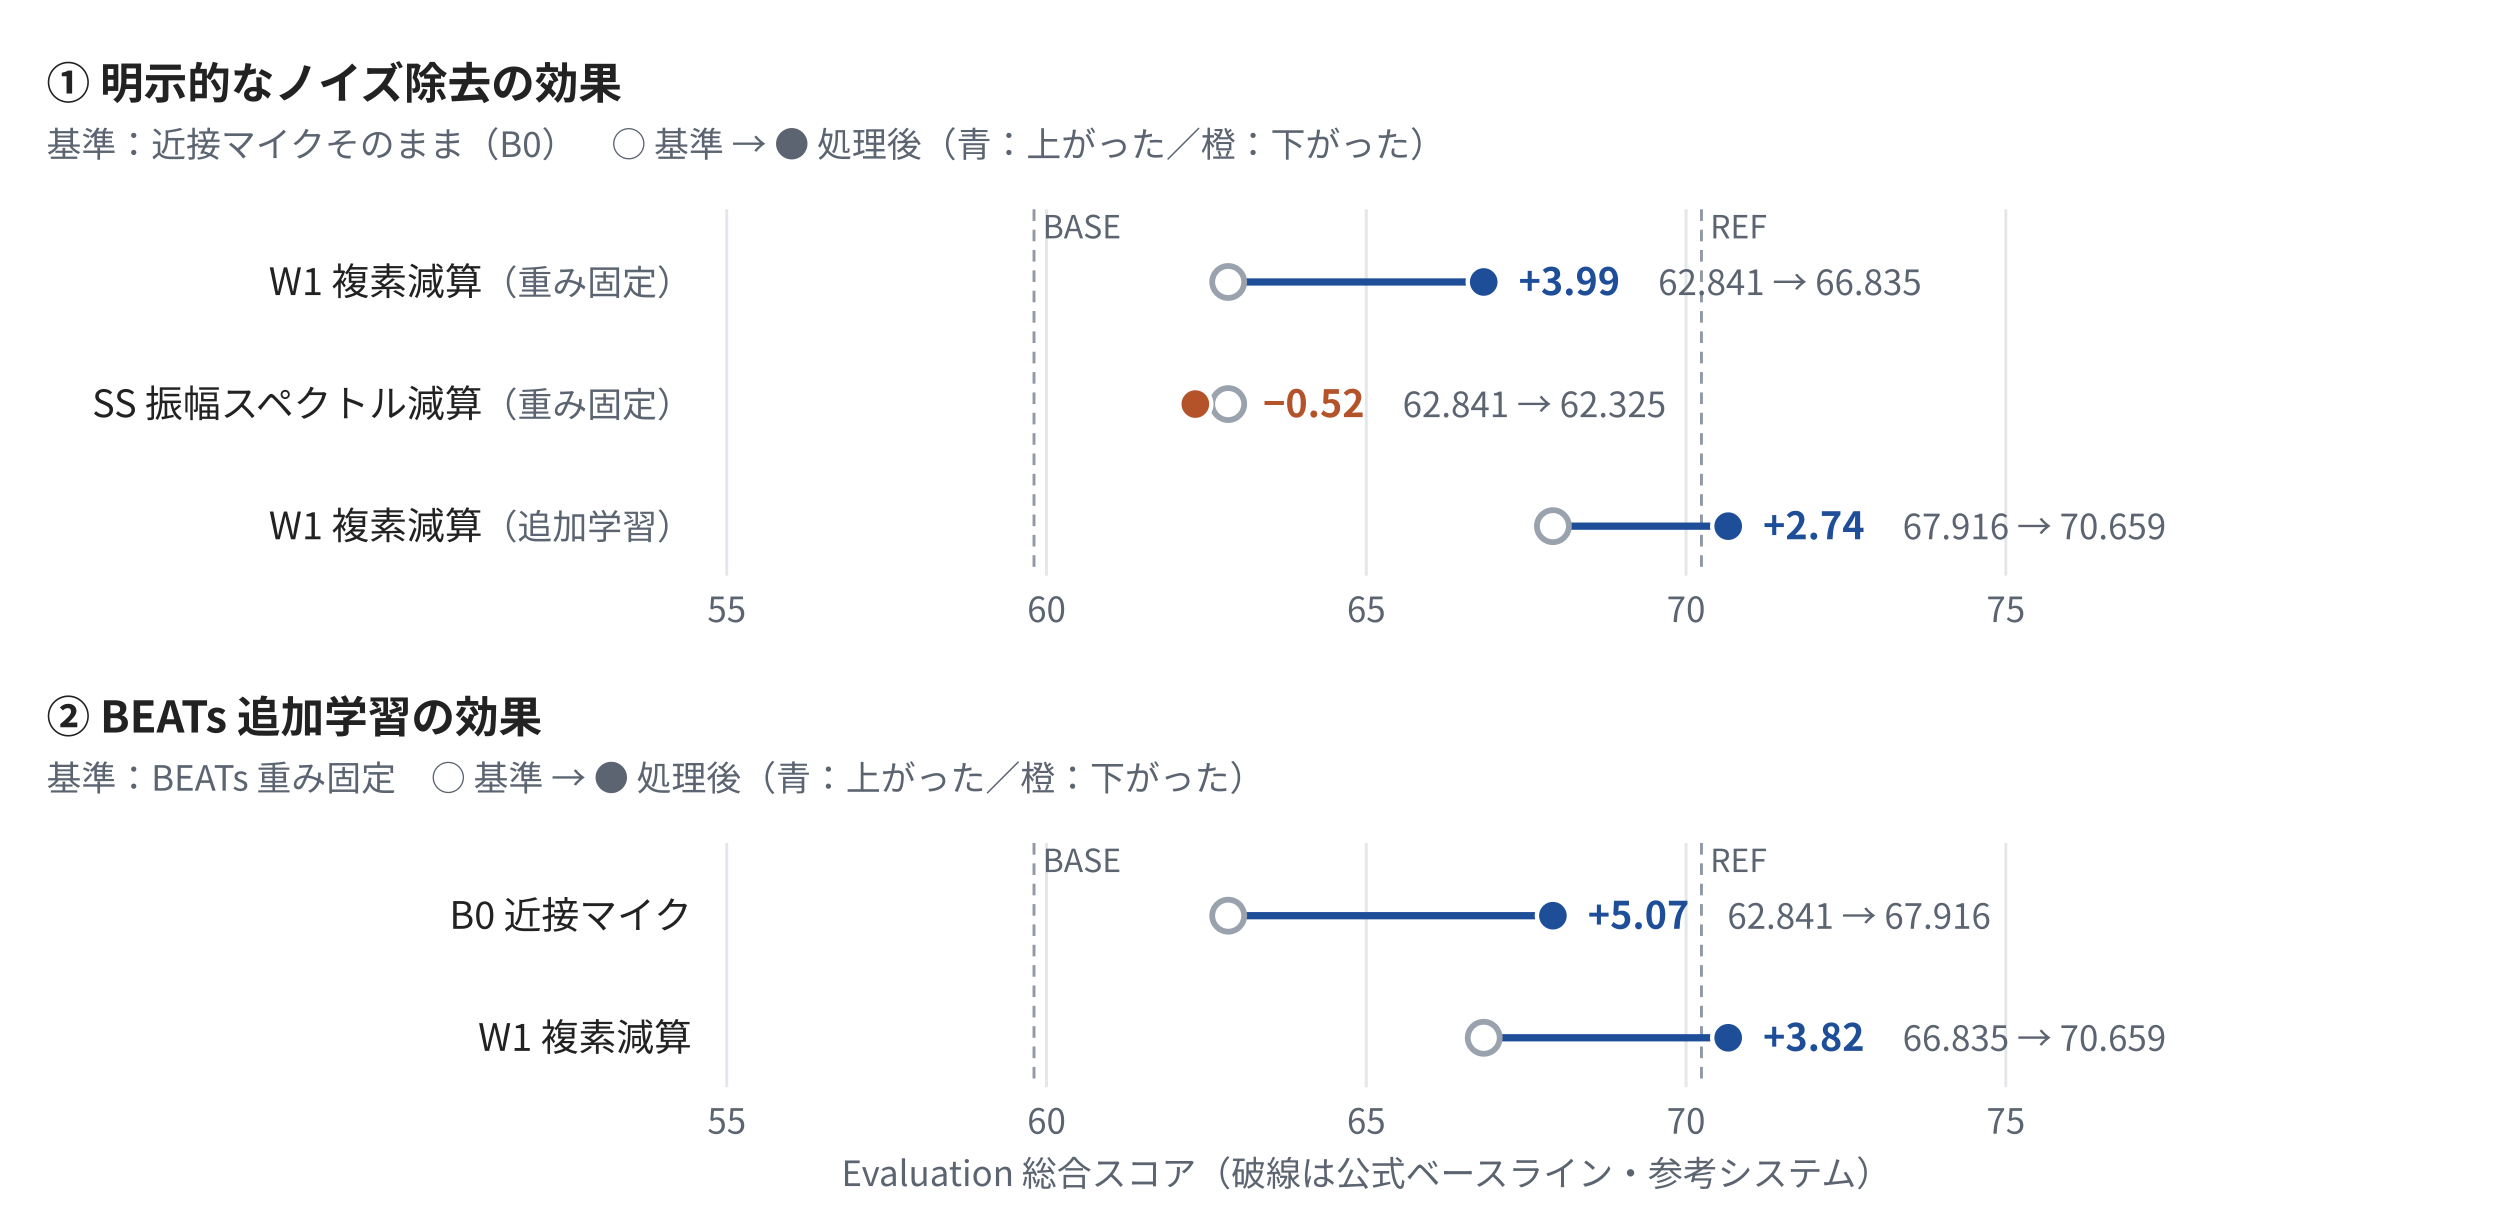
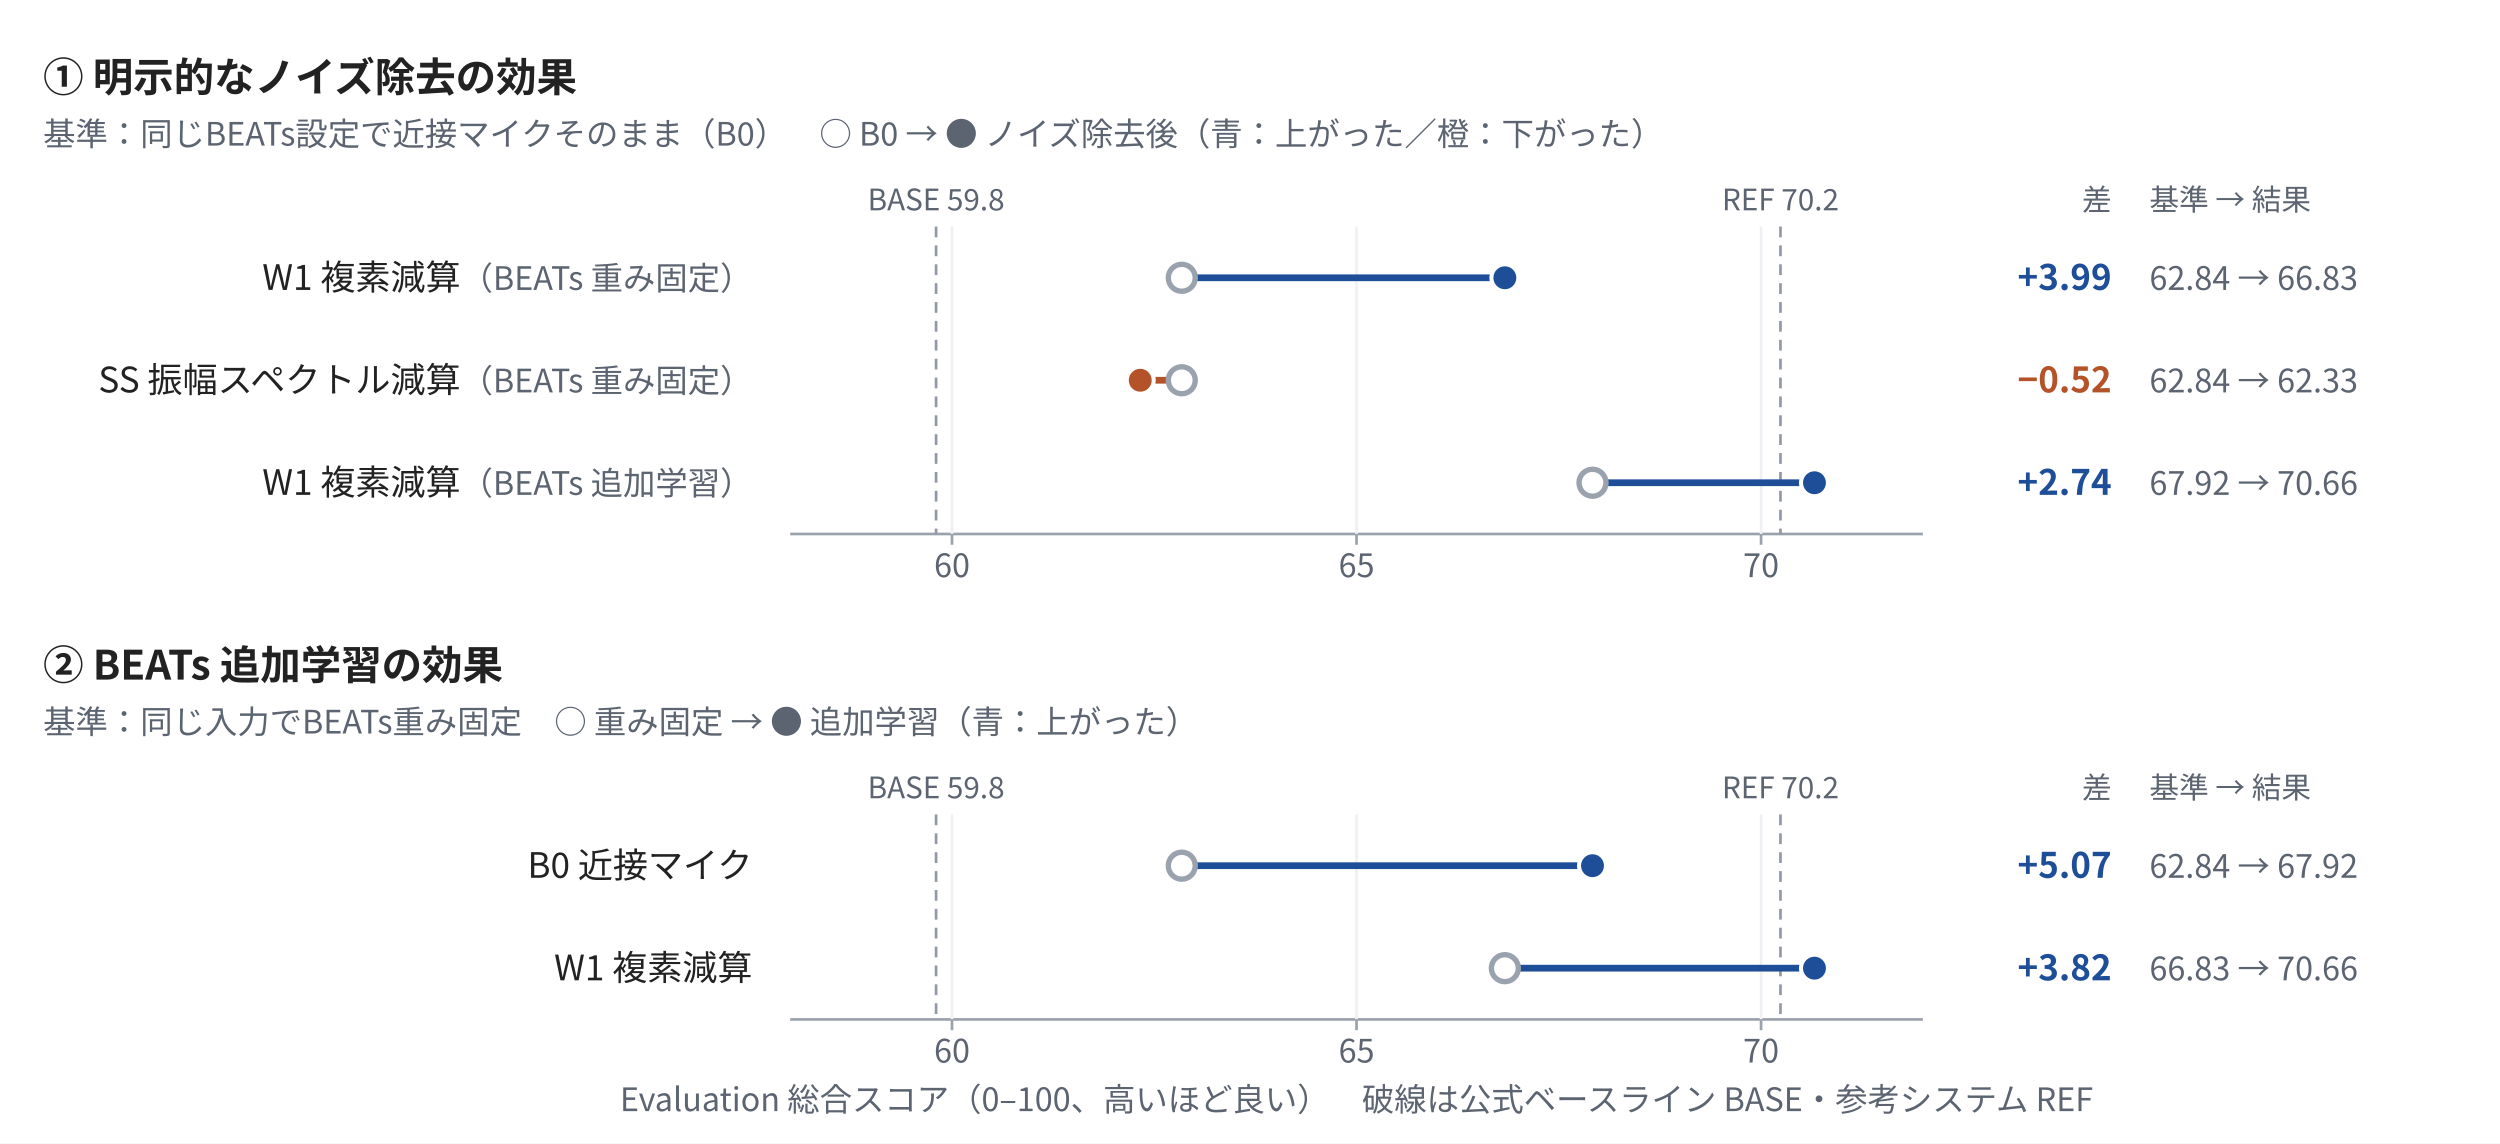
- <svg xmlns="http://www.w3.org/2000/svg" width="860" height="420" viewBox="0 0 860 420" font-family="'Hiragino Sans','Noto Sans CJK JP','Yu Gothic',Meiryo,sans-serif" font-size="13">
-   <rect width="860" height="420" fill="#ffffff" />
+ <svg xmlns="http://www.w3.org/2000/svg" width="927" height="424" viewBox="0 0 927 424" font-family="'Hiragino Sans','Noto Sans CJK JP','Yu Gothic',Meiryo,sans-serif" font-size="13">
+   <rect width="927" height="424" fill="#ffffff" />
  <text x="16" y="34" font-size="15" font-weight="bold" fill="#222222">① 明示的なノイズ除去の効果</text>
-   <text x="16" y="54" font-size="12" fill="#5b6470">基準：近接マイクそのまま（B0）　○ 基準 → ● 処理後（青：上がった／橙：下がった）</text>
-   <line x1="250.0" y1="72" x2="250.0" y2="198" stroke="#e3e6ea" />
-   <text x="250.0" y="214" text-anchor="middle" font-size="12" fill="#5b6470">55</text>
-   <line x1="360.0" y1="72" x2="360.0" y2="198" stroke="#e3e6ea" />
-   <text x="360.0" y="214" text-anchor="middle" font-size="12" fill="#5b6470">60</text>
-   <line x1="470.0" y1="72" x2="470.0" y2="198" stroke="#e3e6ea" />
-   <text x="470.0" y="214" text-anchor="middle" font-size="12" fill="#5b6470">65</text>
-   <line x1="580.0" y1="72" x2="580.0" y2="198" stroke="#e3e6ea" />
-   <text x="580.0" y="214" text-anchor="middle" font-size="12" fill="#5b6470">70</text>
-   <line x1="690.0" y1="72" x2="690.0" y2="198" stroke="#e3e6ea" />
-   <text x="690.0" y="214" text-anchor="middle" font-size="12" fill="#5b6470">75</text>
-   <line x1="355.7" y1="72" x2="355.7" y2="198" stroke="#9099a5" stroke-dasharray="4 3" />
-   <text x="358.7" y="82" font-size="11" fill="#5b6470">BASE</text>
-   <line x1="585.3" y1="72" x2="585.3" y2="198" stroke="#9099a5" stroke-dasharray="4 3" />
-   <text x="588.3" y="82" font-size="11" fill="#5b6470">REF</text>
-   <text x="238" y="101.5" text-anchor="end" fill="#222222">W1 複素減算<tspan fill="#5b6470" font-size="12">（重み固定）</tspan>
+   <text x="16" y="54" font-size="12" fill="#5b6470">基準：同じBEATs設定で近接マイクそのまま（B0）　○ B0 → ● ノイズ除去後（青：上がった／橙：下がった）</text>
+   <text x="347.1" y="78" text-anchor="middle" font-size="11" fill="#5b6470">BASE 59.8</text>
+   <text x="660.2" y="78" text-anchor="middle" font-size="11" fill="#5b6470">REF 70.2</text>
+   <text x="783" y="78" text-anchor="end" font-size="11" fill="#5b6470">差</text>
+   <text x="797" y="78" font-size="11" fill="#5b6470">基準 → 結果</text>
+   <line x1="293" y1="198" x2="713" y2="198" stroke="#9aa3ad" />
+   <line x1="353.0" y1="84" x2="353.0" y2="198" stroke="#eef0f3" />
+   <line x1="353.0" y1="198" x2="353.0" y2="202" stroke="#9aa3ad" />
+   <text x="353.0" y="214" text-anchor="middle" font-size="12" fill="#5b6470">60</text>
+   <line x1="503.0" y1="84" x2="503.0" y2="198" stroke="#eef0f3" />
+   <line x1="503.0" y1="198" x2="503.0" y2="202" stroke="#9aa3ad" />
+   <text x="503.0" y="214" text-anchor="middle" font-size="12" fill="#5b6470">65</text>
+   <line x1="653.0" y1="84" x2="653.0" y2="198" stroke="#eef0f3" />
+   <line x1="653.0" y1="198" x2="653.0" y2="202" stroke="#9aa3ad" />
+   <text x="653.0" y="214" text-anchor="middle" font-size="12" fill="#5b6470">70</text>
+   <line x1="347.1" y1="84" x2="347.1" y2="198" stroke="#9099a5" stroke-dasharray="4 3" />
+   <line x1="660.2" y1="84" x2="660.2" y2="198" stroke="#9099a5" stroke-dasharray="4 3" />
+   <text x="279" y="107.5" text-anchor="end" fill="#222222">W1 複素減算<tspan fill="#5b6470" font-size="12">（BEATs 重み固定）</tspan>
  </text>
-   <line x1="422.5" y1="97.0" x2="510.4" y2="97.0" stroke="#1f4e99" stroke-width="2.5" />
-   <circle cx="422.5" cy="97.0" r="5.5" fill="#ffffff" stroke="#9aa3ad" stroke-width="2" />
-   <circle cx="510.4" cy="97.0" r="5.5" fill="#1f4e99" stroke="#ffffff" stroke-width="1.5" />
-   <text x="522.4" y="101.5" fill="#1f4e99" font-weight="bold">+3.99</text>
-   <text x="570.4" y="101.5" fill="#5b6470" font-size="12">62.841 → 66.835</text>
-   <text x="238" y="143.5" text-anchor="end" fill="#222222">SS 振幅スペクトル減算<tspan fill="#5b6470" font-size="12">（重み固定）</tspan>
+   <line x1="438.2" y1="103.0" x2="558.0" y2="103.0" stroke="#1f4e99" stroke-width="2.5" />
+   <circle cx="438.2" cy="103.0" r="5" fill="#ffffff" stroke="#9aa3ad" stroke-width="2" />
+   <circle cx="558.0" cy="103.0" r="5" fill="#1f4e99" stroke="#ffffff" stroke-width="1.5" />
+   <text x="783" y="107.5" text-anchor="end" fill="#1f4e99" font-weight="bold">+3.99</text>
+   <text x="797" y="107.5" fill="#5b6470" font-size="12">62.84 → 66.83</text>
+   <text x="279" y="145.5" text-anchor="end" fill="#222222">SS 振幅スペクトル減算<tspan fill="#5b6470" font-size="12">（BEATs 重み固定）</tspan>
  </text>
-   <line x1="422.5" y1="139.0" x2="411.2" y2="139.0" stroke="#b4532a" stroke-width="2.5" />
-   <circle cx="422.5" cy="139.0" r="5.5" fill="#ffffff" stroke="#9aa3ad" stroke-width="2" />
-   <circle cx="411.2" cy="139.0" r="5.5" fill="#b4532a" stroke="#ffffff" stroke-width="1.5" />
-   <text x="434.5" y="143.5" fill="#b4532a" font-weight="bold">−0.52</text>
-   <text x="482.5" y="143.5" fill="#5b6470" font-size="12">62.841 → 62.325</text>
-   <text x="238" y="185.5" text-anchor="end" fill="#222222">W1 複素減算<tspan fill="#5b6470" font-size="12">（追加学習）</tspan>
+   <line x1="438.2" y1="141.0" x2="422.8" y2="141.0" stroke="#b4532a" stroke-width="2.5" />
+   <circle cx="438.2" cy="141.0" r="5" fill="#ffffff" stroke="#9aa3ad" stroke-width="2" />
+   <circle cx="422.8" cy="141.0" r="5" fill="#b4532a" stroke="#ffffff" stroke-width="1.5" />
+   <text x="783" y="145.5" text-anchor="end" fill="#b4532a" font-weight="bold">−0.52</text>
+   <text x="797" y="145.5" fill="#5b6470" font-size="12">62.84 → 62.33</text>
+   <text x="279" y="183.5" text-anchor="end" fill="#222222">W1 複素減算<tspan fill="#5b6470" font-size="12">（BEATs 追加学習）</tspan>
  </text>
-   <line x1="534.2" y1="181.0" x2="594.5" y2="181.0" stroke="#1f4e99" stroke-width="2.5" />
-   <circle cx="534.2" cy="181.0" r="5.5" fill="#ffffff" stroke="#9aa3ad" stroke-width="2" />
-   <circle cx="594.5" cy="181.0" r="5.5" fill="#1f4e99" stroke="#ffffff" stroke-width="1.5" />
-   <text x="606.5" y="185.5" fill="#1f4e99" font-weight="bold">+2.74</text>
-   <text x="654.5" y="185.5" fill="#5b6470" font-size="12">67.916 → 70.659</text>
+   <line x1="590.5" y1="179.0" x2="672.8" y2="179.0" stroke="#1f4e99" stroke-width="2.5" />
+   <circle cx="590.5" cy="179.0" r="5" fill="#ffffff" stroke="#9aa3ad" stroke-width="2" />
+   <circle cx="672.8" cy="179.0" r="5" fill="#1f4e99" stroke="#ffffff" stroke-width="1.5" />
+   <text x="783" y="183.5" text-anchor="end" fill="#1f4e99" font-weight="bold">+2.74</text>
+   <text x="797" y="183.5" fill="#5b6470" font-size="12">67.92 → 70.66</text>
  <text x="16" y="252" font-size="15" font-weight="bold" fill="#222222">② BEATs 追加学習の効果</text>
-   <text x="16" y="272" font-size="12" fill="#5b6470">基準：BEATs 重み固定　○ 基準 → ● 処理後（青：上がった／橙：下がった）</text>
-   <line x1="250.0" y1="290" x2="250.0" y2="374" stroke="#e3e6ea" />
-   <text x="250.0" y="390" text-anchor="middle" font-size="12" fill="#5b6470">55</text>
-   <line x1="360.0" y1="290" x2="360.0" y2="374" stroke="#e3e6ea" />
-   <text x="360.0" y="390" text-anchor="middle" font-size="12" fill="#5b6470">60</text>
-   <line x1="470.0" y1="290" x2="470.0" y2="374" stroke="#e3e6ea" />
-   <text x="470.0" y="390" text-anchor="middle" font-size="12" fill="#5b6470">65</text>
-   <line x1="580.0" y1="290" x2="580.0" y2="374" stroke="#e3e6ea" />
-   <text x="580.0" y="390" text-anchor="middle" font-size="12" fill="#5b6470">70</text>
-   <line x1="690.0" y1="290" x2="690.0" y2="374" stroke="#e3e6ea" />
-   <text x="690.0" y="390" text-anchor="middle" font-size="12" fill="#5b6470">75</text>
-   <line x1="355.7" y1="290" x2="355.7" y2="374" stroke="#9099a5" stroke-dasharray="4 3" />
-   <text x="358.7" y="300" font-size="11" fill="#5b6470">BASE</text>
-   <line x1="585.3" y1="290" x2="585.3" y2="374" stroke="#9099a5" stroke-dasharray="4 3" />
-   <text x="588.3" y="300" font-size="11" fill="#5b6470">REF</text>
-   <text x="238" y="319.5" text-anchor="end" fill="#222222">B0 近接マイク</text>
-   <line x1="422.5" y1="315.0" x2="534.2" y2="315.0" stroke="#1f4e99" stroke-width="2.5" />
-   <circle cx="422.5" cy="315.0" r="5.5" fill="#ffffff" stroke="#9aa3ad" stroke-width="2" />
-   <circle cx="534.2" cy="315.0" r="5.5" fill="#1f4e99" stroke="#ffffff" stroke-width="1.5" />
-   <text x="546.2" y="319.5" fill="#1f4e99" font-weight="bold">+5.07</text>
-   <text x="594.2" y="319.5" fill="#5b6470" font-size="12">62.841 → 67.916</text>
-   <text x="238" y="361.5" text-anchor="end" fill="#222222">W1 複素減算</text>
-   <line x1="510.4" y1="357.0" x2="594.5" y2="357.0" stroke="#1f4e99" stroke-width="2.5" />
-   <circle cx="510.4" cy="357.0" r="5.5" fill="#ffffff" stroke="#9aa3ad" stroke-width="2" />
-   <circle cx="594.5" cy="357.0" r="5.5" fill="#1f4e99" stroke="#ffffff" stroke-width="1.5" />
-   <text x="606.5" y="361.5" fill="#1f4e99" font-weight="bold">+3.82</text>
-   <text x="654.5" y="361.5" fill="#5b6470" font-size="12">66.835 → 70.659</text>
-   <text x="470.0" y="408" text-anchor="middle" font-size="12" fill="#5b6470">Evaluation 総合スコア（破線は公式ベースライン・参考システム）</text>
+   <text x="16" y="272" font-size="12" fill="#5b6470">基準：同じ入力でBEATs重み固定　○ 重み固定 → ● 追加学習（青：上がった）</text>
+   <text x="347.1" y="296" text-anchor="middle" font-size="11" fill="#5b6470">BASE 59.8</text>
+   <text x="660.2" y="296" text-anchor="middle" font-size="11" fill="#5b6470">REF 70.2</text>
+   <text x="783" y="296" text-anchor="end" font-size="11" fill="#5b6470">差</text>
+   <text x="797" y="296" font-size="11" fill="#5b6470">基準 → 結果</text>
+   <line x1="293" y1="378" x2="713" y2="378" stroke="#9aa3ad" />
+   <line x1="353.0" y1="302" x2="353.0" y2="378" stroke="#eef0f3" />
+   <line x1="353.0" y1="378" x2="353.0" y2="382" stroke="#9aa3ad" />
+   <text x="353.0" y="394" text-anchor="middle" font-size="12" fill="#5b6470">60</text>
+   <line x1="503.0" y1="302" x2="503.0" y2="378" stroke="#eef0f3" />
+   <line x1="503.0" y1="378" x2="503.0" y2="382" stroke="#9aa3ad" />
+   <text x="503.0" y="394" text-anchor="middle" font-size="12" fill="#5b6470">65</text>
+   <line x1="653.0" y1="302" x2="653.0" y2="378" stroke="#eef0f3" />
+   <line x1="653.0" y1="378" x2="653.0" y2="382" stroke="#9aa3ad" />
+   <text x="653.0" y="394" text-anchor="middle" font-size="12" fill="#5b6470">70</text>
+   <line x1="347.1" y1="302" x2="347.1" y2="378" stroke="#9099a5" stroke-dasharray="4 3" />
+   <line x1="660.2" y1="302" x2="660.2" y2="378" stroke="#9099a5" stroke-dasharray="4 3" />
+   <text x="279" y="325.5" text-anchor="end" fill="#222222">B0 近接マイク</text>
+   <line x1="438.2" y1="321.0" x2="590.5" y2="321.0" stroke="#1f4e99" stroke-width="2.5" />
+   <circle cx="438.2" cy="321.0" r="5" fill="#ffffff" stroke="#9aa3ad" stroke-width="2" />
+   <circle cx="590.5" cy="321.0" r="5" fill="#1f4e99" stroke="#ffffff" stroke-width="1.5" />
+   <text x="783" y="325.5" text-anchor="end" fill="#1f4e99" font-weight="bold">+5.07</text>
+   <text x="797" y="325.5" fill="#5b6470" font-size="12">62.84 → 67.92</text>
+   <text x="279" y="363.5" text-anchor="end" fill="#222222">W1 複素減算</text>
+   <line x1="558.0" y1="359.0" x2="672.8" y2="359.0" stroke="#1f4e99" stroke-width="2.5" />
+   <circle cx="558.0" cy="359.0" r="5" fill="#ffffff" stroke="#9aa3ad" stroke-width="2" />
+   <circle cx="672.8" cy="359.0" r="5" fill="#1f4e99" stroke="#ffffff" stroke-width="1.5" />
+   <text x="783" y="363.5" text-anchor="end" fill="#1f4e99" font-weight="bold">+3.82</text>
+   <text x="797" y="363.5" fill="#5b6470" font-size="12">66.83 → 70.66</text>
+   <text x="503.0" y="412" text-anchor="middle" font-size="12" fill="#5b6470">Evaluation 総合スコア（0–100、高いほど良い）　破線は公式ベースライン BASE・参考システム REF</text>
</svg>
